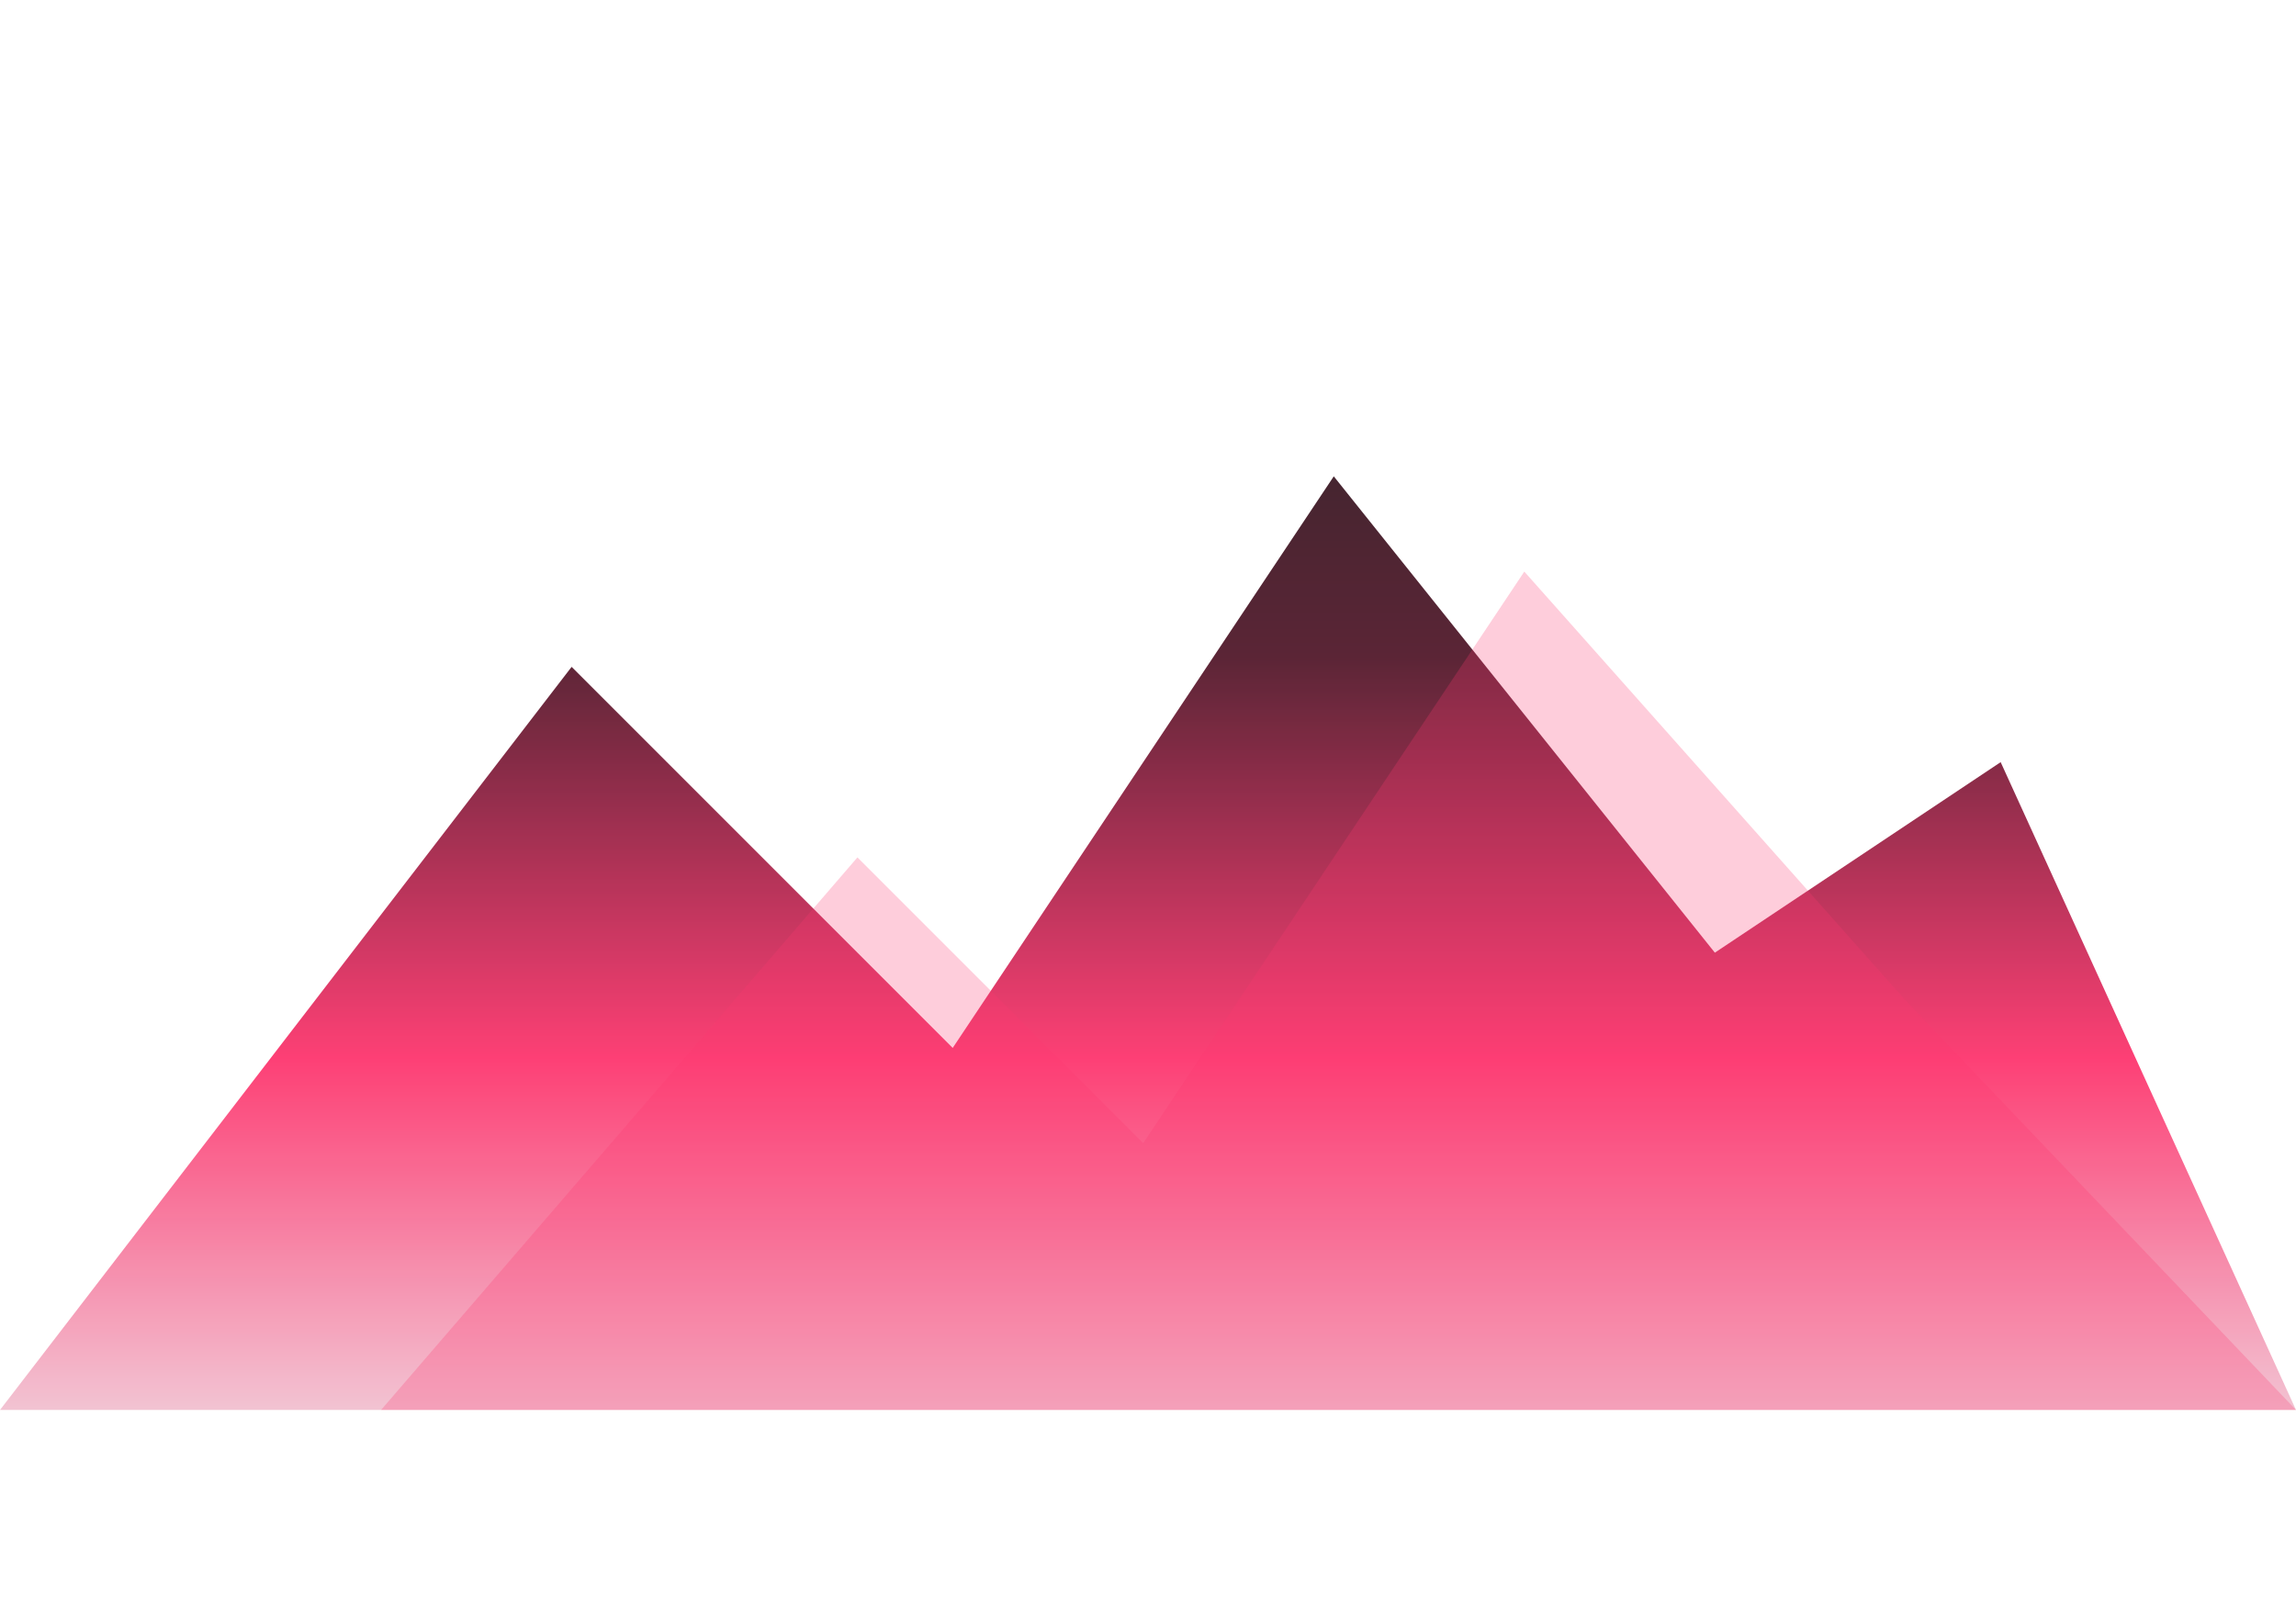
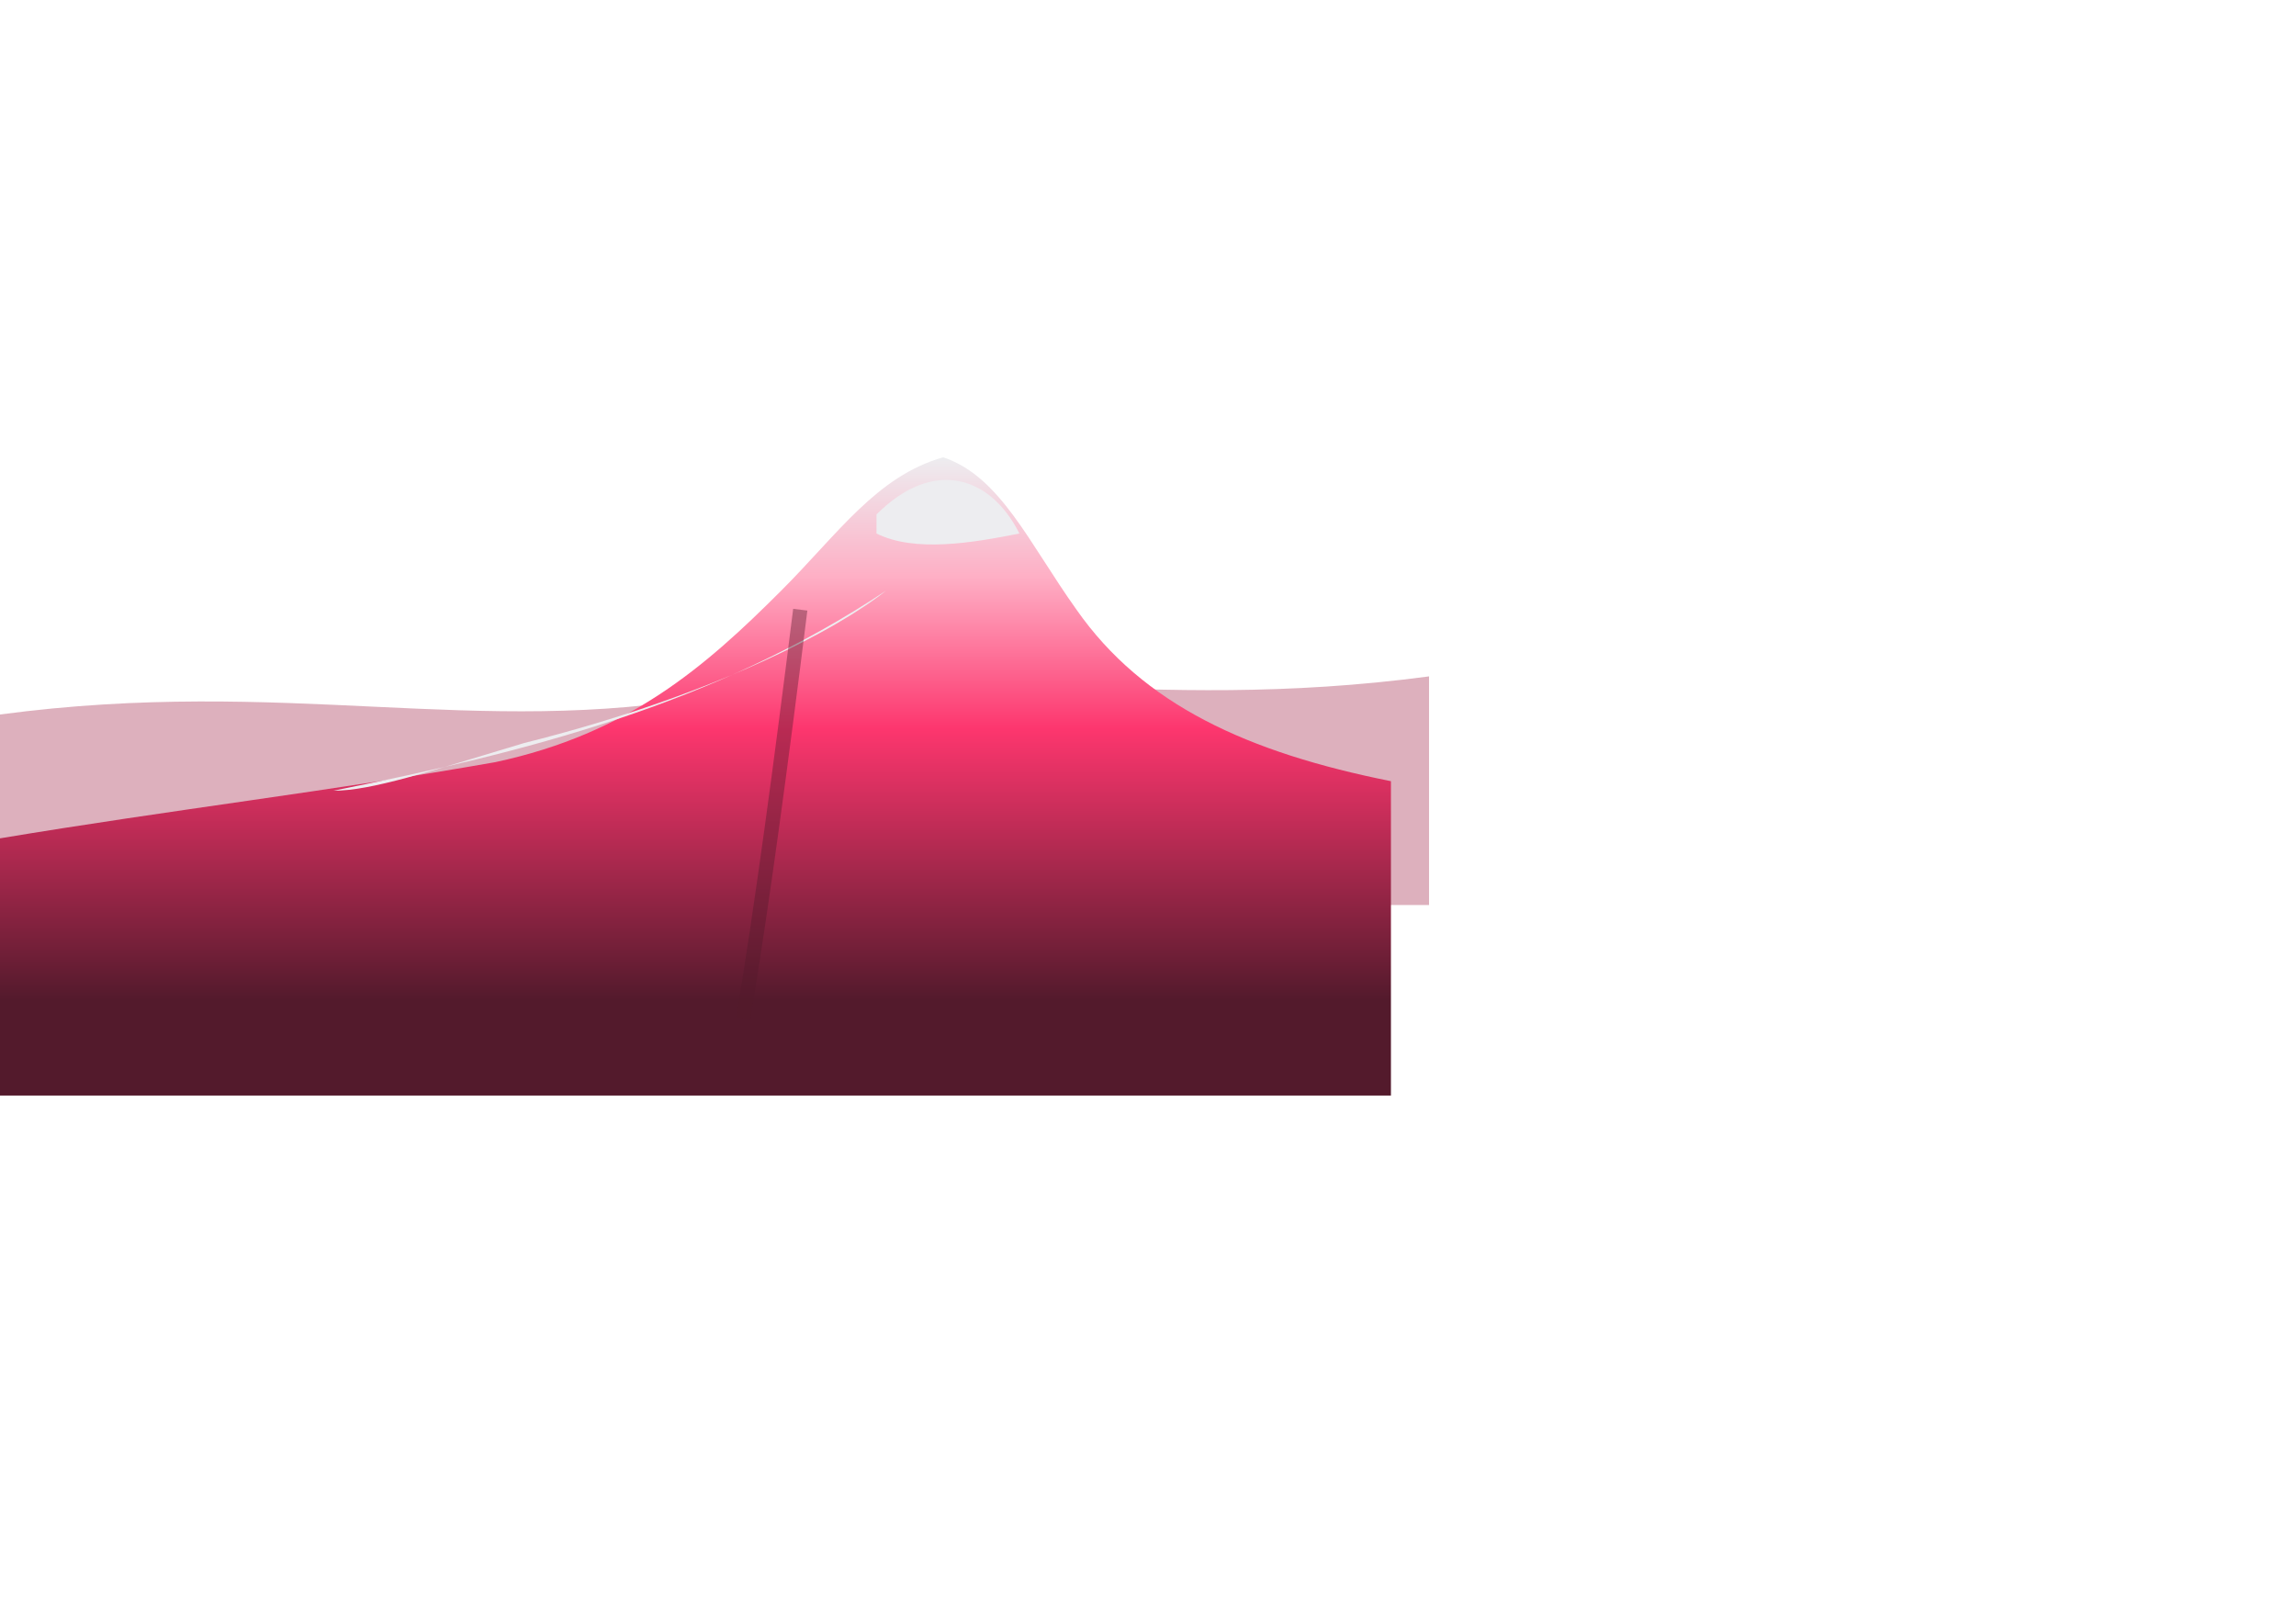
<svg xmlns="http://www.w3.org/2000/svg" width="482" height="340" viewBox="0 0 482 340" fill="none">
  <defs>
-     <linearGradient id="himalayaGrad" x1="241" y1="40" x2="241" y2="320" gradientUnits="userSpaceOnUse">
-       <stop stop-color="#19191C" />
-       <stop offset="0.35" stop-color="#531A2C" />
-       <stop offset="0.65" stop-color="#FD366E" />
-       <stop offset="1" stop-color="#EDEDF0" />
+     <linearGradient id="face" x1="150" y1="96" x2="150" y2="210" gradientUnits="userSpaceOnUse">
+       <stop stop-color="#EDEDF0" />
+       <stop offset="0.22" stop-color="#FEAFC5" />
+       <stop offset="0.5" stop-color="#FD366E" />
+       <stop offset="1" stop-color="#531A2C" />
    </linearGradient>
  </defs>
-   <path d="M0 296 L120 140 L200 220 L280 100 L360 200 L420 160 L482 296 Z" fill="url(#himalayaGrad)" opacity="0.95" />
-   <path d="M80 296 L180 180 L240 240 L320 120 L400 210 L482 296 Z" fill="#FD366E" opacity="0.25" />
+   <path fill="#9F1D42" opacity="0.35" d="M0 150 C60 142 100 155 150 146 C200 138 240 150 300 142 V190 H0 Z" />
+   <path fill="url(#face)" d="M0 176     C36 170 70 166 104 160     C132 154 148 140 164 124     C176 112 184 100 198 96     C210 100 216 114 226 128     C240 148 262 158 292 164     L292 230 H0 Z" />
+   <path fill="#EDEDF0" d="M70 166     C110 158 150 148 186 124     C176 132 150 146 110 156     C90 162 78 166 70 166 Z" />
+   <path fill="#EDEDF0" d="M184 108 C196 96 208 100 214 112 C204 114 192 116 184 112 Z" />
+   <path d="M168 128 C164 160 160 190 156 214" stroke="#531A2C" stroke-opacity="0.4" stroke-width="3" fill="none" />
</svg>
